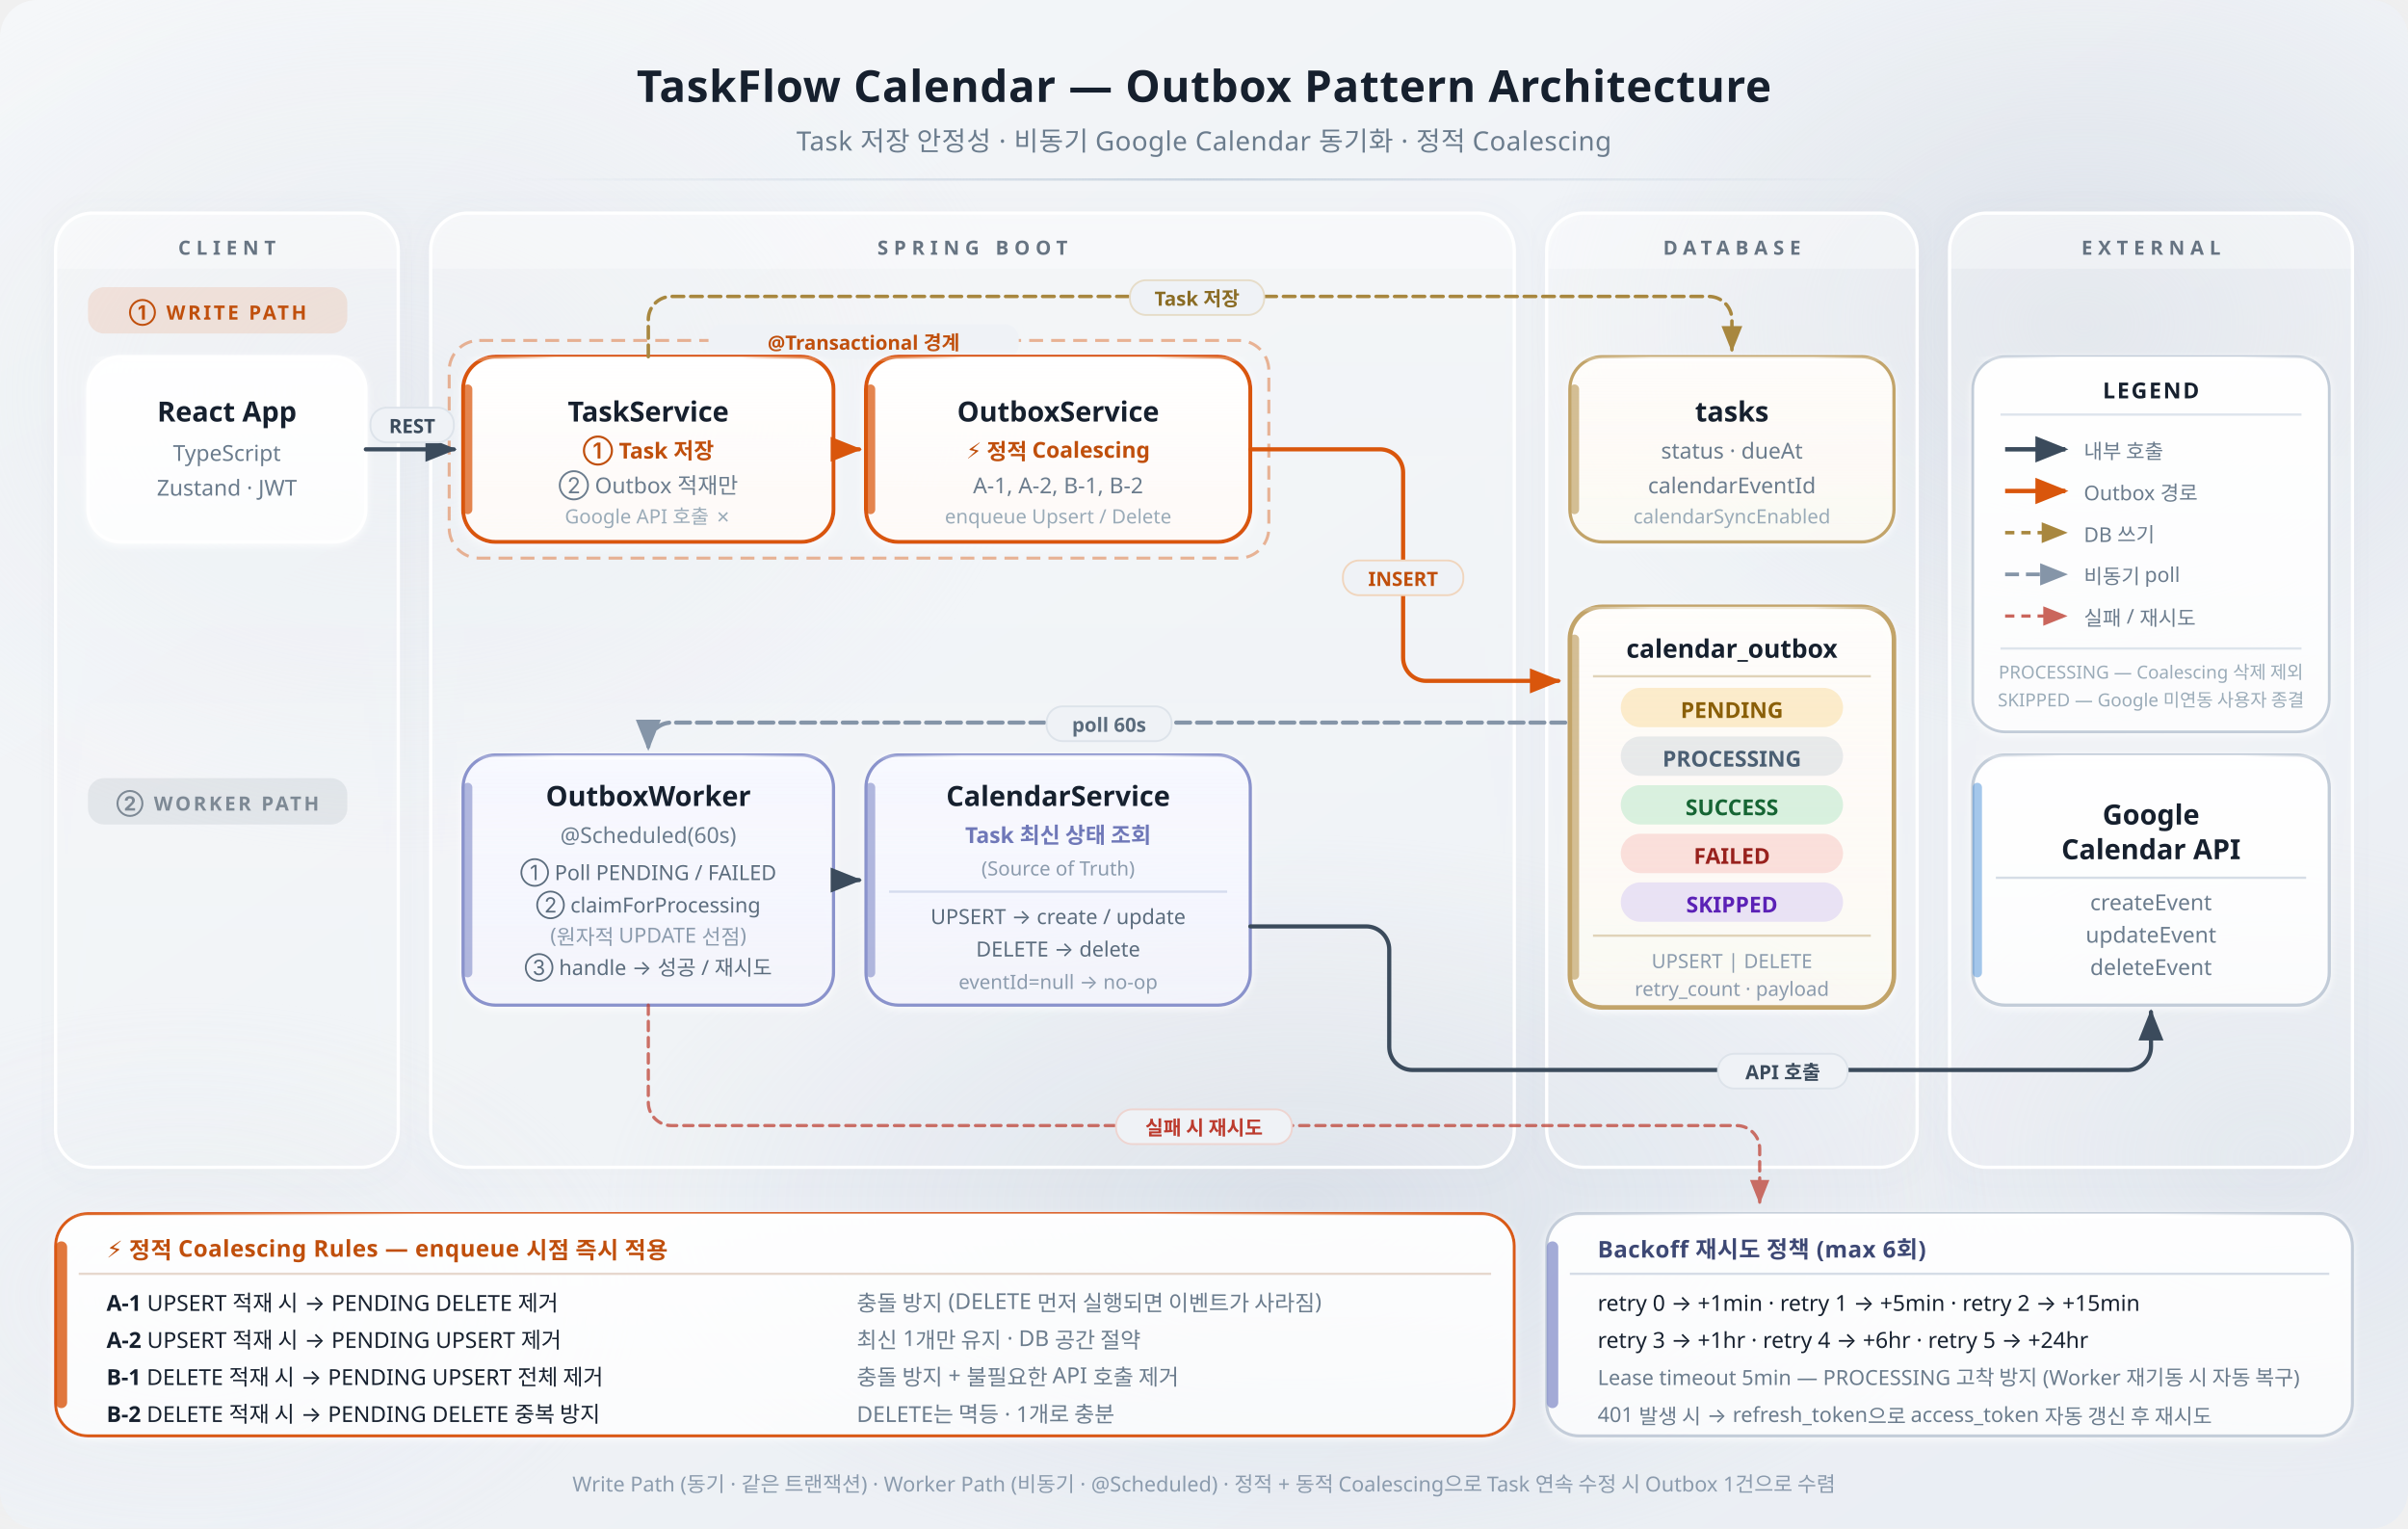
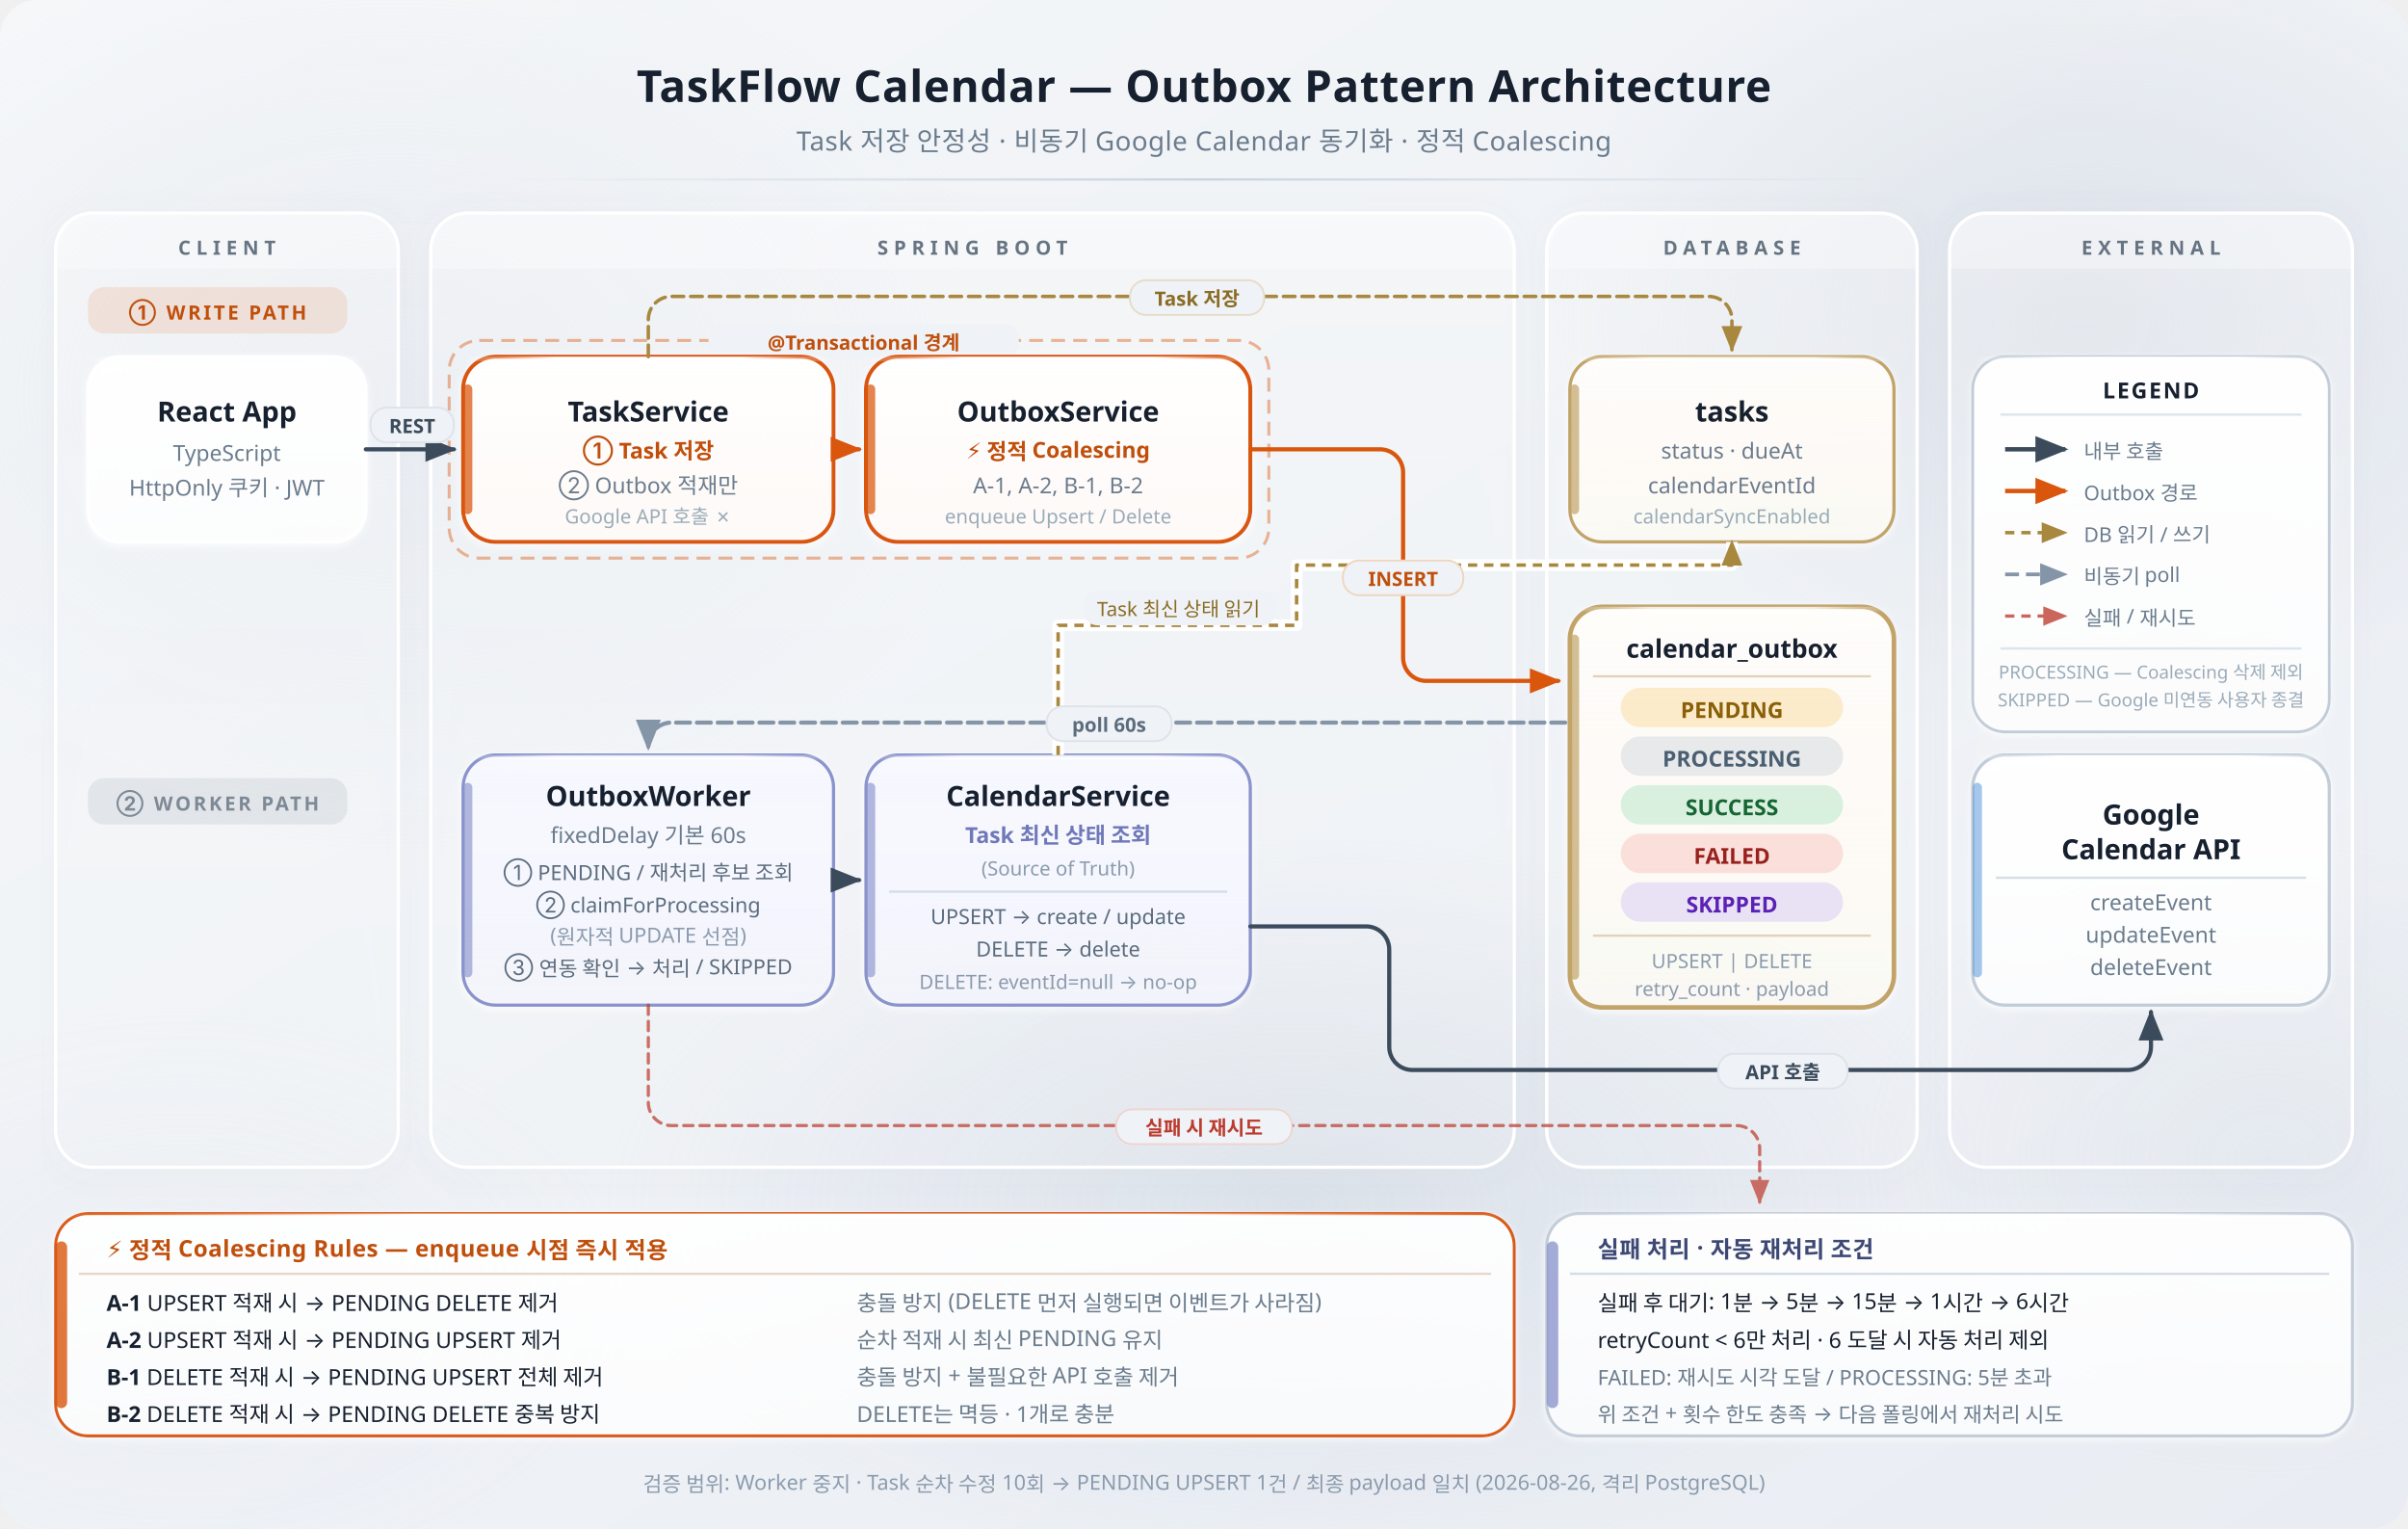
- <svg xmlns="http://www.w3.org/2000/svg" viewBox="0 0 1040 660" width="1040" height="660" font-family="'Segoe UI', system-ui, -apple-system, sans-serif">
+ <svg xmlns="http://www.w3.org/2000/svg" viewBox="0 0 1040 660" width="1040" height="660" font-family="'Segoe UI', system-ui, -apple-system, sans-serif" role="img" aria-labelledby="outbox-title outbox-desc">
  <defs>
    <linearGradient id="bg" x1="0%" y1="0%" x2="100%" y2="100%">
      <stop offset="0%" stop-color="#f5f7f9" />
      <stop offset="50%" stop-color="#eff2f6" />
      <stop offset="100%" stop-color="#e9edf3" />
    </linearGradient>
    <radialGradient id="blob1" cx="50%" cy="50%" r="50%">
      <stop offset="0%" stop-color="#c9d1dd" stop-opacity="0.50" />
      <stop offset="100%" stop-color="#c9d1dd" stop-opacity="0" />
    </radialGradient>
    <radialGradient id="blob2" cx="50%" cy="50%" r="50%">
      <stop offset="0%" stop-color="#dee3eb" stop-opacity="0.46" />
      <stop offset="100%" stop-color="#dee3eb" stop-opacity="0" />
    </radialGradient>
    <radialGradient id="blob3" cx="50%" cy="50%" r="50%">
      <stop offset="0%" stop-color="#b9c5d5" stop-opacity="0.34" />
      <stop offset="100%" stop-color="#b9c5d5" stop-opacity="0" />
    </radialGradient>
    <linearGradient id="glass-card" x1="0%" y1="0%" x2="0%" y2="100%">
      <stop offset="0%" stop-color="#ffffff" stop-opacity="0.86" />
      <stop offset="100%" stop-color="#ffffff" stop-opacity="0.56" />
    </linearGradient>
    <linearGradient id="glass-accent" x1="0%" y1="0%" x2="0%" y2="100%">
      <stop offset="0%" stop-color="#ffffff" stop-opacity="0.94" />
      <stop offset="100%" stop-color="#fff9f5" stop-opacity="0.70" />
    </linearGradient>
    <linearGradient id="glass-zone" x1="0%" y1="0%" x2="0%" y2="100%">
      <stop offset="0%" stop-color="#ffffff" stop-opacity="0.30" />
      <stop offset="100%" stop-color="#ffffff" stop-opacity="0.10" />
    </linearGradient>
    <linearGradient id="glass-worker" x1="0%" y1="0%" x2="0%" y2="100%">
      <stop offset="0%" stop-color="#f7f8ff" stop-opacity="0.84" />
      <stop offset="100%" stop-color="#f0f1fd" stop-opacity="0.58" />
    </linearGradient>
    <linearGradient id="glass-db" x1="0%" y1="0%" x2="0%" y2="100%">
      <stop offset="0%" stop-color="#fffdfa" stop-opacity="0.86" />
      <stop offset="100%" stop-color="#fdf8ef" stop-opacity="0.60" />
    </linearGradient>
    <linearGradient id="glass-bottom" x1="0%" y1="0%" x2="0%" y2="100%">
      <stop offset="0%" stop-color="#ffffff" stop-opacity="0.82" />
      <stop offset="100%" stop-color="#ffffff" stop-opacity="0.54" />
    </linearGradient>
    <linearGradient id="sheen" x1="0%" y1="0%" x2="100%" y2="0%">
      <stop offset="0%" stop-color="#ffffff" stop-opacity="0" />
      <stop offset="25%" stop-color="#ffffff" stop-opacity="1" />
      <stop offset="75%" stop-color="#ffffff" stop-opacity="1" />
      <stop offset="100%" stop-color="#ffffff" stop-opacity="0" />
    </linearGradient>
    <linearGradient id="rule" x1="0%" y1="0%" x2="100%" y2="0%">
      <stop offset="0%" stop-color="#c9d4e0" stop-opacity="0" />
      <stop offset="50%" stop-color="#c9d4e0" stop-opacity="1" />
      <stop offset="100%" stop-color="#c9d4e0" stop-opacity="0" />
    </linearGradient>
    <filter id="shadow-card" x="-10%" y="-10%" width="120%" height="135%">
      <feDropShadow dx="0" dy="3" stdDeviation="7" flood-color="#7f90a6" flood-opacity="0.16" />
      <feDropShadow dx="0" dy="1" stdDeviation="1.5" flood-color="#ffffff" flood-opacity="0.90" />
    </filter>
    <filter id="shadow-accent" x="-12%" y="-18%" width="124%" height="155%">
      <feDropShadow dx="0" dy="4" stdDeviation="10" flood-color="#d9560c" flood-opacity="0.13" />
      <feDropShadow dx="0" dy="1" stdDeviation="2" flood-color="#ffffff" flood-opacity="0.90" />
    </filter>
    <filter id="shadow-zone" x="-4%" y="-4%" width="108%" height="112%">
      <feDropShadow dx="0" dy="2" stdDeviation="6" flood-color="#7f90a6" flood-opacity="0.11" />
    </filter>
    <marker id="arr-dark" markerWidth="7.5" markerHeight="6" refX="6.8" refY="3" orient="auto">
      <path d="M0 0 L7.5 3 L0 6 Z" fill="#3b4b5c" />
    </marker>
    <marker id="arr-orange" markerWidth="7.5" markerHeight="6" refX="6.8" refY="3" orient="auto">
      <path d="M0 0 L7.5 3 L0 6 Z" fill="#d9560c" />
    </marker>
    <marker id="arr-muted" markerWidth="7.5" markerHeight="6" refX="6.8" refY="3" orient="auto">
      <path d="M0 0 L7.5 3 L0 6 Z" fill="#8595a8" />
    </marker>
    <marker id="arr-red" markerWidth="7.5" markerHeight="6" refX="6.8" refY="3" orient="auto">
      <path d="M0 0 L7.5 3 L0 6 Z" fill="#bc3b2e" />
    </marker>
    <marker id="arr-gold" markerWidth="7.5" markerHeight="6" refX="6.8" refY="3" orient="auto">
      <path d="M0 0 L7.5 3 L0 6 Z" fill="#a8873f" />
    </marker>
  </defs>
  <rect width="1040" height="660" fill="url(#bg)" rx="16" />
  <ellipse cx="170" cy="170" rx="280" ry="200" fill="url(#blob2)" />
  <ellipse cx="900" cy="140" rx="240" ry="180" fill="url(#blob1)" />
  <ellipse cx="560" cy="520" rx="300" ry="160" fill="url(#blob3)" />
  <ellipse cx="80" cy="560" rx="200" ry="130" fill="url(#blob2)" opacity="0.6" />
  <ellipse cx="980" cy="500" rx="180" ry="140" fill="url(#blob1)" opacity="0.5" />
  <text x="520" y="44" text-anchor="middle" font-size="19" font-weight="700" fill="#16202e" letter-spacing="0.3">TaskFlow Calendar — Outbox Pattern Architecture</text>
  <text x="520" y="65" text-anchor="middle" font-size="11.5" fill="#6b7c8d" letter-spacing="0.2">
    Task 저장 안정성 · 비동기 Google Calendar 동기화 · 정적 Coalescing
  </text>
  <rect x="220" y="77" width="600" height="1" fill="url(#rule)" />
  <g>
    <rect x="24" y="92" width="148" height="412" rx="16" fill="url(#glass-zone)" stroke="#ffffff" stroke-width="1.4" filter="url(#shadow-zone)" />
    <path d="M24 106 A16 16 0 0 1 40 92 L156 92 A16 16 0 0 1 172 106 L172 116 L24 116 Z" fill="#ffffff" opacity="0.32" />
    <text x="98" y="110" text-anchor="middle" font-size="8.5" font-weight="700" fill="#4d5d6d" letter-spacing="2.4" opacity="0.85">CLIENT</text>
    <rect x="186" y="92" width="468" height="412" rx="16" fill="url(#glass-zone)" stroke="#ffffff" stroke-width="1.4" filter="url(#shadow-zone)" />
    <path d="M186 106 A16 16 0 0 1 202 92 L638 92 A16 16 0 0 1 654 106 L654 116 L186 116 Z" fill="#ffffff" opacity="0.32" />
    <text x="420" y="110" text-anchor="middle" font-size="8.5" font-weight="700" fill="#4d5d6d" letter-spacing="2.4" opacity="0.85">SPRING BOOT</text>
    <rect x="668" y="92" width="160" height="412" rx="16" fill="url(#glass-zone)" stroke="#ffffff" stroke-width="1.4" filter="url(#shadow-zone)" />
    <path d="M668 106 A16 16 0 0 1 684 92 L812 92 A16 16 0 0 1 828 106 L828 116 L668 116 Z" fill="#ffffff" opacity="0.32" />
    <text x="748" y="110" text-anchor="middle" font-size="8.5" font-weight="700" fill="#4d5d6d" letter-spacing="2.4" opacity="0.85">DATABASE</text>
    <rect x="842" y="92" width="174" height="412" rx="16" fill="url(#glass-zone)" stroke="#ffffff" stroke-width="1.4" filter="url(#shadow-zone)" />
    <path d="M842 106 A16 16 0 0 1 858 92 L1000 92 A16 16 0 0 1 1016 106 L1016 116 L842 116 Z" fill="#ffffff" opacity="0.32" />
    <text x="929" y="110" text-anchor="middle" font-size="8.5" font-weight="700" fill="#4d5d6d" letter-spacing="2.4" opacity="0.85">EXTERNAL</text>
  </g>
  <rect x="38" y="124" width="112" height="20" rx="7" fill="#d9560c" opacity="0.12" />
  <text x="94" y="138" text-anchor="middle" font-size="8.5" font-weight="700" fill="#c04f0c" letter-spacing="1.1">① WRITE PATH</text>
  <rect x="38" y="336" width="112" height="20" rx="7" fill="#3b4b5c" opacity="0.09" />
  <text x="94" y="350" text-anchor="middle" font-size="8.5" font-weight="700" fill="#3b4b5c" letter-spacing="1.1" opacity="0.6">② WORKER PATH</text>
  <rect x="194" y="147" width="354" height="94" rx="13" fill="none" stroke="#d9560c" stroke-width="1.3" stroke-dasharray="6,3.5" opacity="0.42" />
  <rect x="306" y="140" width="134" height="15" rx="6" fill="#eff2f6" />
  <text x="373" y="151" text-anchor="middle" font-size="8.5" font-weight="700" fill="#c04f0c">@Transactional 경계</text>
  <rect x="38" y="154" width="120" height="80" rx="14" fill="url(#glass-card)" stroke="#ffffff" stroke-width="1.4" filter="url(#shadow-card)" />
  <rect x="38" y="154" width="120" height="2" rx="1" fill="url(#sheen)" />
  <text x="98" y="182" text-anchor="middle" font-size="12" font-weight="700" fill="#16202e">React App</text>
  <text x="98" y="199" text-anchor="middle" font-size="9.5" fill="#6b7c8d">TypeScript</text>
-   <text x="98" y="214" text-anchor="middle" font-size="9.5" fill="#6b7c8d">Zustand · JWT</text>
+   <text x="98" y="214" text-anchor="middle" font-size="9.5" fill="#6b7c8d">HttpOnly 쿠키 · JWT</text>
  <rect x="200" y="154" width="160" height="80" rx="14" fill="url(#glass-accent)" stroke="#d9560c" stroke-width="1.7" filter="url(#shadow-accent)" />
  <rect x="200" y="154" width="160" height="2" rx="1" fill="url(#sheen)" />
  <rect x="200" y="166" width="4" height="56" rx="2" fill="#d9560c" opacity="0.72" />
  <text x="280" y="182" text-anchor="middle" font-size="12" font-weight="700" fill="#16202e">TaskService</text>
  <text x="280" y="198" text-anchor="middle" font-size="9.5" font-weight="600" fill="#c04f0c">① Task 저장</text>
  <text x="280" y="213" text-anchor="middle" font-size="9.5" fill="#6b7c8d">② Outbox 적재만</text>
  <text x="280" y="226" text-anchor="middle" font-size="8.5" fill="#9aabb8">Google API 호출 ✗</text>
  <rect x="374" y="154" width="166" height="80" rx="14" fill="url(#glass-accent)" stroke="#d9560c" stroke-width="1.7" filter="url(#shadow-accent)" />
  <rect x="374" y="154" width="166" height="2" rx="1" fill="url(#sheen)" />
  <rect x="374" y="166" width="4" height="56" rx="2" fill="#d9560c" opacity="0.72" />
  <text x="457" y="182" text-anchor="middle" font-size="12" font-weight="700" fill="#16202e">OutboxService</text>
  <text x="457" y="198" text-anchor="middle" font-size="9.5" font-weight="600" fill="#c04f0c">⚡ 정적 Coalescing</text>
  <text x="457" y="213" text-anchor="middle" font-size="9.5" fill="#6b7c8d">A-1, A-2, B-1, B-2</text>
  <text x="457" y="226" text-anchor="middle" font-size="8.5" fill="#9aabb8">enqueue Upsert / Delete</text>
  <rect x="678" y="154" width="140" height="80" rx="14" fill="url(#glass-db)" stroke="#c2a469" stroke-width="1.4" filter="url(#shadow-card)" />
  <rect x="678" y="154" width="140" height="2" rx="1" fill="url(#sheen)" opacity="0.8" />
  <rect x="678" y="166" width="4" height="56" rx="2" fill="#c2a469" opacity="0.7" />
  <text x="748" y="182" text-anchor="middle" font-size="12" font-weight="700" fill="#16202e">tasks</text>
  <text x="748" y="198" text-anchor="middle" font-size="9.5" fill="#6b7c8d">status · dueAt</text>
  <text x="748" y="213" text-anchor="middle" font-size="9.5" fill="#6b7c8d">calendarEventId</text>
  <text x="748" y="226" text-anchor="middle" font-size="8.5" fill="#9aabb8">calendarSyncEnabled</text>
  <rect x="678" y="262" width="140" height="173" rx="14" fill="url(#glass-db)" stroke="#c2a469" stroke-width="2" filter="url(#shadow-card)" />
  <rect x="678" y="262" width="140" height="2" rx="1" fill="url(#sheen)" opacity="0.8" />
  <rect x="678" y="274" width="4" height="149" rx="2" fill="#c2a469" opacity="0.7" />
  <text x="748" y="284" text-anchor="middle" font-size="11" font-weight="700" fill="#16202e">calendar_outbox</text>
  <line x1="688" y1="292" x2="808" y2="292" stroke="#e0d3b8" stroke-width="1" />
  <rect x="700" y="297" width="96" height="17" rx="8.5" fill="#f5b93b" opacity="0.24" />
  <text x="748" y="310" text-anchor="middle" font-size="9.5" font-weight="700" fill="#8a5f08">PENDING</text>
  <rect x="700" y="318" width="96" height="17" rx="8.5" fill="#93a3b6" opacity="0.20" />
  <text x="748" y="331" text-anchor="middle" font-size="9.5" font-weight="600" fill="#4b5f73">PROCESSING</text>
  <rect x="700" y="339" width="96" height="17" rx="8.5" fill="#48c97c" opacity="0.20" />
  <text x="748" y="352" text-anchor="middle" font-size="9.5" font-weight="600" fill="#166534">SUCCESS</text>
  <rect x="700" y="360" width="96" height="17" rx="8.5" fill="#f0736f" opacity="0.20" />
  <text x="748" y="373" text-anchor="middle" font-size="9.5" font-weight="600" fill="#98211d">FAILED</text>
  <rect x="700" y="381" width="96" height="17" rx="8.5" fill="#a48bf0" opacity="0.22" />
  <text x="748" y="394" text-anchor="middle" font-size="9.5" font-weight="600" fill="#5b21b6">SKIPPED</text>
  <line x1="688" y1="404" x2="808" y2="404" stroke="#e0d3b8" stroke-width="1" />
  <text x="748" y="418" text-anchor="middle" font-size="8.5" fill="#8b9bad">UPSERT | DELETE</text>
  <text x="748" y="430" text-anchor="middle" font-size="8.5" fill="#8b9bad">retry_count · payload</text>
  <rect x="200" y="326" width="160" height="108" rx="14" fill="url(#glass-worker)" stroke="#8a93cc" stroke-width="1.4" filter="url(#shadow-card)" />
  <rect x="200" y="326" width="160" height="2" rx="1" fill="url(#sheen)" opacity="0.8" />
  <rect x="200" y="338" width="4" height="84" rx="2" fill="#8a93cc" opacity="0.65" />
  <text x="280" y="348" text-anchor="middle" font-size="12" font-weight="700" fill="#16202e">OutboxWorker</text>
-   <text x="280" y="364" text-anchor="middle" font-size="9.5" fill="#6b7c8d">@Scheduled(60s)</text>
-   <text x="280" y="380" text-anchor="middle" font-size="9" fill="#5b6c7d">① Poll PENDING / FAILED</text>
+   <text x="280" y="364" text-anchor="middle" font-size="9.5" fill="#6b7c8d">fixedDelay 기본 60s</text>
+   <text x="280" y="380" text-anchor="middle" font-size="9" fill="#5b6c7d">① PENDING / 재처리 후보 조회</text>
  <text x="280" y="394" text-anchor="middle" font-size="9" fill="#5b6c7d">② claimForProcessing</text>
  <text x="280" y="407" text-anchor="middle" font-size="9" fill="#8b9bad">(원자적 UPDATE 선점)</text>
-   <text x="280" y="421" text-anchor="middle" font-size="9" fill="#5b6c7d">③ handle → 성공 / 재시도</text>
+   <text x="280" y="421" text-anchor="middle" font-size="9" fill="#5b6c7d">③ 연동 확인 → 처리 / SKIPPED</text>
  <rect x="374" y="326" width="166" height="108" rx="14" fill="url(#glass-worker)" stroke="#8a93cc" stroke-width="1.4" filter="url(#shadow-card)" />
  <rect x="374" y="326" width="166" height="2" rx="1" fill="url(#sheen)" opacity="0.8" />
  <rect x="374" y="338" width="4" height="84" rx="2" fill="#8a93cc" opacity="0.65" />
  <text x="457" y="348" text-anchor="middle" font-size="12" font-weight="700" fill="#16202e">CalendarService</text>
  <text x="457" y="364" text-anchor="middle" font-size="9.5" font-weight="600" fill="#6f78b8">Task 최신 상태 조회</text>
  <text x="457" y="378" text-anchor="middle" font-size="8.5" fill="#8b9bad">(Source of Truth)</text>
  <line x1="384" y1="385" x2="530" y2="385" stroke="#d5dcee" stroke-width="1" />
  <text x="457" y="399" text-anchor="middle" font-size="9" fill="#5b6c7d">UPSERT → create / update</text>
  <text x="457" y="413" text-anchor="middle" font-size="9" fill="#5b6c7d">DELETE → delete</text>
-   <text x="457" y="427" text-anchor="middle" font-size="8.5" fill="#8b9bad">eventId=null → no-op</text>
+   <text x="457" y="427" text-anchor="middle" font-size="8.5" fill="#8b9bad">DELETE: eventId=null → no-op</text>
  <rect x="852" y="326" width="154" height="108" rx="14" fill="url(#glass-card)" stroke="#c2ccd8" stroke-width="1.4" filter="url(#shadow-card)" />
  <rect x="852" y="326" width="154" height="2" rx="1" fill="url(#sheen)" />
  <rect x="852" y="338" width="4" height="84" rx="2" fill="#4a90d8" opacity="0.5" />
  <text x="929" y="356" text-anchor="middle" font-size="12" font-weight="700" fill="#16202e">Google</text>
  <text x="929" y="371" text-anchor="middle" font-size="12" font-weight="700" fill="#16202e">Calendar API</text>
  <line x1="862" y1="379" x2="996" y2="379" stroke="#d5dde6" stroke-width="1" />
  <text x="929" y="393" text-anchor="middle" font-size="9.5" fill="#6b7c8d">createEvent</text>
  <text x="929" y="407" text-anchor="middle" font-size="9.5" fill="#6b7c8d">updateEvent</text>
  <text x="929" y="421" text-anchor="middle" font-size="9.5" fill="#6b7c8d">deleteEvent</text>
  <rect x="852" y="154" width="154" height="162" rx="14" fill="url(#glass-card)" stroke="#c2ccd8" stroke-width="1.2" filter="url(#shadow-card)" />
  <rect x="852" y="154" width="154" height="2" rx="1" fill="url(#sheen)" />
  <text x="929" y="172" text-anchor="middle" font-size="9.5" font-weight="700" fill="#16202e" letter-spacing="0.8">LEGEND</text>
  <line x1="864" y1="179" x2="994" y2="179" stroke="#dde4ec" stroke-width="1" />
  <line x1="866" y1="194" x2="892" y2="194" stroke="#3b4b5c" stroke-width="1.9" marker-end="url(#arr-dark)" />
  <text x="900" y="198" font-size="8.8" fill="#6b7c8d">내부 호출</text>
  <line x1="866" y1="212" x2="892" y2="212" stroke="#d9560c" stroke-width="1.9" marker-end="url(#arr-orange)" />
  <text x="900" y="216" font-size="8.8" fill="#6b7c8d">Outbox 경로</text>
  <line x1="866" y1="230" x2="892" y2="230" stroke="#a8873f" stroke-width="1.5" stroke-dasharray="4,3" marker-end="url(#arr-gold)" />
-   <text x="900" y="234" font-size="8.8" fill="#6b7c8d">DB 쓰기</text>
+   <text x="900" y="234" font-size="8.8" fill="#6b7c8d">DB 읽기 / 쓰기</text>
  <line x1="866" y1="248" x2="892" y2="248" stroke="#8595a8" stroke-width="1.6" stroke-dasharray="6,3" marker-end="url(#arr-muted)" />
  <text x="900" y="252" font-size="8.8" fill="#6b7c8d">비동기 poll</text>
  <line x1="866" y1="266" x2="892" y2="266" stroke="#bc3b2e" stroke-width="1.4" stroke-dasharray="4,3" marker-end="url(#arr-red)" opacity="0.78" />
  <text x="900" y="270" font-size="8.8" fill="#6b7c8d">실패 / 재시도</text>
  <line x1="864" y1="280" x2="994" y2="280" stroke="#dde4ec" stroke-width="1" />
  <text x="929" y="293" text-anchor="middle" font-size="7.8" fill="#9aabb8">PROCESSING — Coalescing 삭제 제외</text>
  <text x="929" y="305" text-anchor="middle" font-size="7.8" fill="#9aabb8">SKIPPED — Google 미연동 사용자 종결</text>
+   <path d="M457 326 L457 270 L560 270 L560 244 L748 244 L748 234" fill="none" stroke="#ffffff" stroke-width="5" stroke-linejoin="round" />
+   <path d="M457 326 L457 270 L560 270 L560 244 L748 244 L748 234" fill="none" stroke="#a8873f" stroke-width="1.5" stroke-dasharray="4,3" stroke-linejoin="round" marker-end="url(#arr-gold)" />
+   <rect x="468" y="255" width="83" height="15" rx="6" fill="#eff2f6" />
+   <text x="509" y="266" text-anchor="middle" font-size="8.5" fill="#8a6c25">Task 최신 상태 읽기</text>
  <g fill="none" stroke-linejoin="round" stroke-linecap="round">
    <line x1="158" y1="194" x2="196" y2="194" stroke="#3b4b5c" stroke-width="1.8" marker-end="url(#arr-dark)" />
    <line x1="360" y1="194" x2="371" y2="194" stroke="#d9560c" stroke-width="1.8" marker-end="url(#arr-orange)" />
    <path d="M 280 154 L 280 138 A 10 10 0 0 1 290 128 L 738 128 A 10 10 0 0 1 748 138 L 748 151" stroke="#a8873f" stroke-width="1.5" stroke-dasharray="5,3" marker-end="url(#arr-gold)" />
    <path d="M 540 194 L 596 194 A 10 10 0 0 1 606 204 L 606 284 A 10 10 0 0 0 616 294 L 673 294" stroke="#d9560c" stroke-width="1.8" marker-end="url(#arr-orange)" />
    <path d="M 676 312 L 290 312 A 10 10 0 0 0 280 322 L 280 323" stroke="#8595a8" stroke-width="1.8" stroke-dasharray="6,3" marker-end="url(#arr-muted)" />
    <line x1="360" y1="380" x2="371" y2="380" stroke="#3b4b5c" stroke-width="1.8" marker-end="url(#arr-dark)" />
    <path d="M 540 400 L 590 400 A 10 10 0 0 1 600 410 L 600 452 A 10 10 0 0 0 610 462 L 919 462 A 10 10 0 0 0 929 452 L 929 437" stroke="#3b4b5c" stroke-width="1.8" marker-end="url(#arr-dark)" />
    <path d="M 280 434 L 280 476 A 10 10 0 0 0 290 486 L 750 486 A 10 10 0 0 1 760 496 L 760 519" stroke="#bc3b2e" stroke-width="1.4" stroke-dasharray="4,3" marker-end="url(#arr-red)" opacity="0.72" />
  </g>
  <g>
    <rect x="160" y="176" width="36" height="15" rx="7" fill="#eff2f6" stroke="#dde3ea" stroke-width="0.8" />
    <text x="178" y="187" text-anchor="middle" font-size="8.5" font-weight="600" fill="#3b4b5c">REST</text>
    <rect x="488" y="121" width="58" height="15" rx="7" fill="#eff2f6" stroke="#e6dcc8" stroke-width="0.8" />
    <text x="517" y="132" text-anchor="middle" font-size="8.5" font-weight="600" fill="#8a6c25">Task 저장</text>
    <rect x="580" y="242" width="52" height="15" rx="7" fill="#eff2f6" stroke="#f0d5bd" stroke-width="0.8" />
    <text x="606" y="253" text-anchor="middle" font-size="8.5" font-weight="600" fill="#c04f0c">INSERT</text>
    <rect x="452" y="305" width="54" height="15" rx="7" fill="#eff2f6" stroke="#dde3ea" stroke-width="0.8" />
    <text x="479" y="316" text-anchor="middle" font-size="8.5" font-weight="600" fill="#5b6c7d">poll 60s</text>
    <rect x="742" y="455" width="56" height="15" rx="7" fill="#eff2f6" stroke="#dde3ea" stroke-width="0.8" />
    <text x="770" y="466" text-anchor="middle" font-size="8.5" font-weight="600" fill="#3b4b5c">API 호출</text>
    <rect x="482" y="479" width="76" height="15" rx="7" fill="#eff2f6" stroke="#eed4d0" stroke-width="0.8" />
    <text x="520" y="490" text-anchor="middle" font-size="8.5" font-weight="600" fill="#bc3b2e">실패 시 재시도</text>
  </g>
  <rect x="24" y="524" width="630" height="96" rx="14" fill="url(#glass-bottom)" stroke="#d9560c" stroke-width="1.3" filter="url(#shadow-card)" opacity="0.97" />
  <rect x="24" y="524" width="630" height="2" rx="1" fill="url(#sheen)" />
  <rect x="24" y="536" width="5" height="72" rx="2.5" fill="#d9560c" opacity="0.8" />
  <text x="46" y="543" font-size="10" font-weight="700" fill="#c04f0c" letter-spacing="0.2">
    ⚡  정적 Coalescing Rules — enqueue 시점 즉시 적용
  </text>
  <line x1="34" y1="550" x2="644" y2="550" stroke="#e6d7cd" stroke-width="1" />
  <text x="46" y="566" font-size="9.5" fill="#16202e">
    <tspan font-weight="700">A-1</tspan>  UPSERT 적재 시 →  PENDING DELETE 제거</text>
  <text x="370" y="566" font-size="9.5" fill="#6b7c8d">충돌 방지 (DELETE 먼저 실행되면 이벤트가 사라짐)</text>
  <text x="46" y="582" font-size="9.5" fill="#16202e">
    <tspan font-weight="700">A-2</tspan>  UPSERT 적재 시 →  PENDING UPSERT 제거</text>
-   <text x="370" y="582" font-size="9.5" fill="#6b7c8d">최신 1개만 유지 · DB 공간 절약</text>
+   <text x="370" y="582" font-size="9.5" fill="#6b7c8d">순차 적재 시 최신 PENDING 유지</text>
  <text x="46" y="598" font-size="9.5" fill="#16202e">
    <tspan font-weight="700">B-1</tspan>  DELETE 적재 시  →  PENDING UPSERT 전체 제거</text>
  <text x="370" y="598" font-size="9.5" fill="#6b7c8d">충돌 방지 + 불필요한 API 호출 제거</text>
  <text x="46" y="614" font-size="9.5" fill="#16202e">
    <tspan font-weight="700">B-2</tspan>  DELETE 적재 시  →  PENDING DELETE 중복 방지</text>
  <text x="370" y="614" font-size="9.5" fill="#6b7c8d">DELETE는 멱등 · 1개로 충분</text>
  <rect x="668" y="524" width="348" height="96" rx="14" fill="url(#glass-bottom)" stroke="#c2ccd8" stroke-width="1.3" filter="url(#shadow-card)" opacity="0.97" />
  <rect x="668" y="524" width="348" height="2" rx="1" fill="url(#sheen)" />
  <rect x="668" y="536" width="5" height="72" rx="2.5" fill="#8a93cc" opacity="0.78" />
  <text x="690" y="543" font-size="10" font-weight="700" fill="#3d4874" letter-spacing="0.2">
-     Backoff 재시도 정책 (max 6회)
+     실패 처리 · 자동 재처리 조건
  </text>
  <line x1="678" y1="550" x2="1006" y2="550" stroke="#d5dce6" stroke-width="1" />
-   <text x="690" y="566" font-size="9.5" fill="#16202e">retry 0 → +1min    ·    retry 1 → +5min    ·    retry 2 → +15min</text>
-   <text x="690" y="582" font-size="9.5" fill="#16202e">retry 3 → +1hr     ·    retry 4 → +6hr     ·    retry 5 → +24hr</text>
-   <text x="690" y="598" font-size="9" fill="#6b7c8d">Lease timeout 5min — PROCESSING 고착 방지 (Worker 재기동 시 자동 복구)</text>
-   <text x="690" y="614" font-size="9" fill="#6b7c8d">401 발생 시 → refresh_token으로 access_token 자동 갱신 후 재시도</text>
+   <text x="690" y="566" font-size="9.5" fill="#16202e">실패 후 대기: 1분 → 5분 → 15분 → 1시간 → 6시간</text>
+   <text x="690" y="582" font-size="9.5" fill="#16202e">retryCount &lt; 6만 처리 · 6 도달 시 자동 처리 제외</text>
+   <text x="690" y="598" font-size="9" fill="#6b7c8d">FAILED: 재시도 시각 도달 / PROCESSING: 5분 초과</text>
+   <text x="690" y="614" font-size="9" fill="#6b7c8d">위 조건 + 횟수 한도 충족 → 다음 폴링에서 재처리 시도</text>
  <text x="520" y="644" text-anchor="middle" font-size="9" fill="#8b9bad">
-     Write Path (동기 · 같은 트랜잭션)  ·  Worker Path (비동기 · @Scheduled)  ·  정적 + 동적 Coalescing으로 Task 연속 수정 시 Outbox 1건으로 수렴
+     검증 범위: Worker 중지 · Task 순차 수정 10회 → PENDING UPSERT 1건 / 최종 payload 일치 (2026-08-26, 격리 PostgreSQL)
  </text>
</svg>
